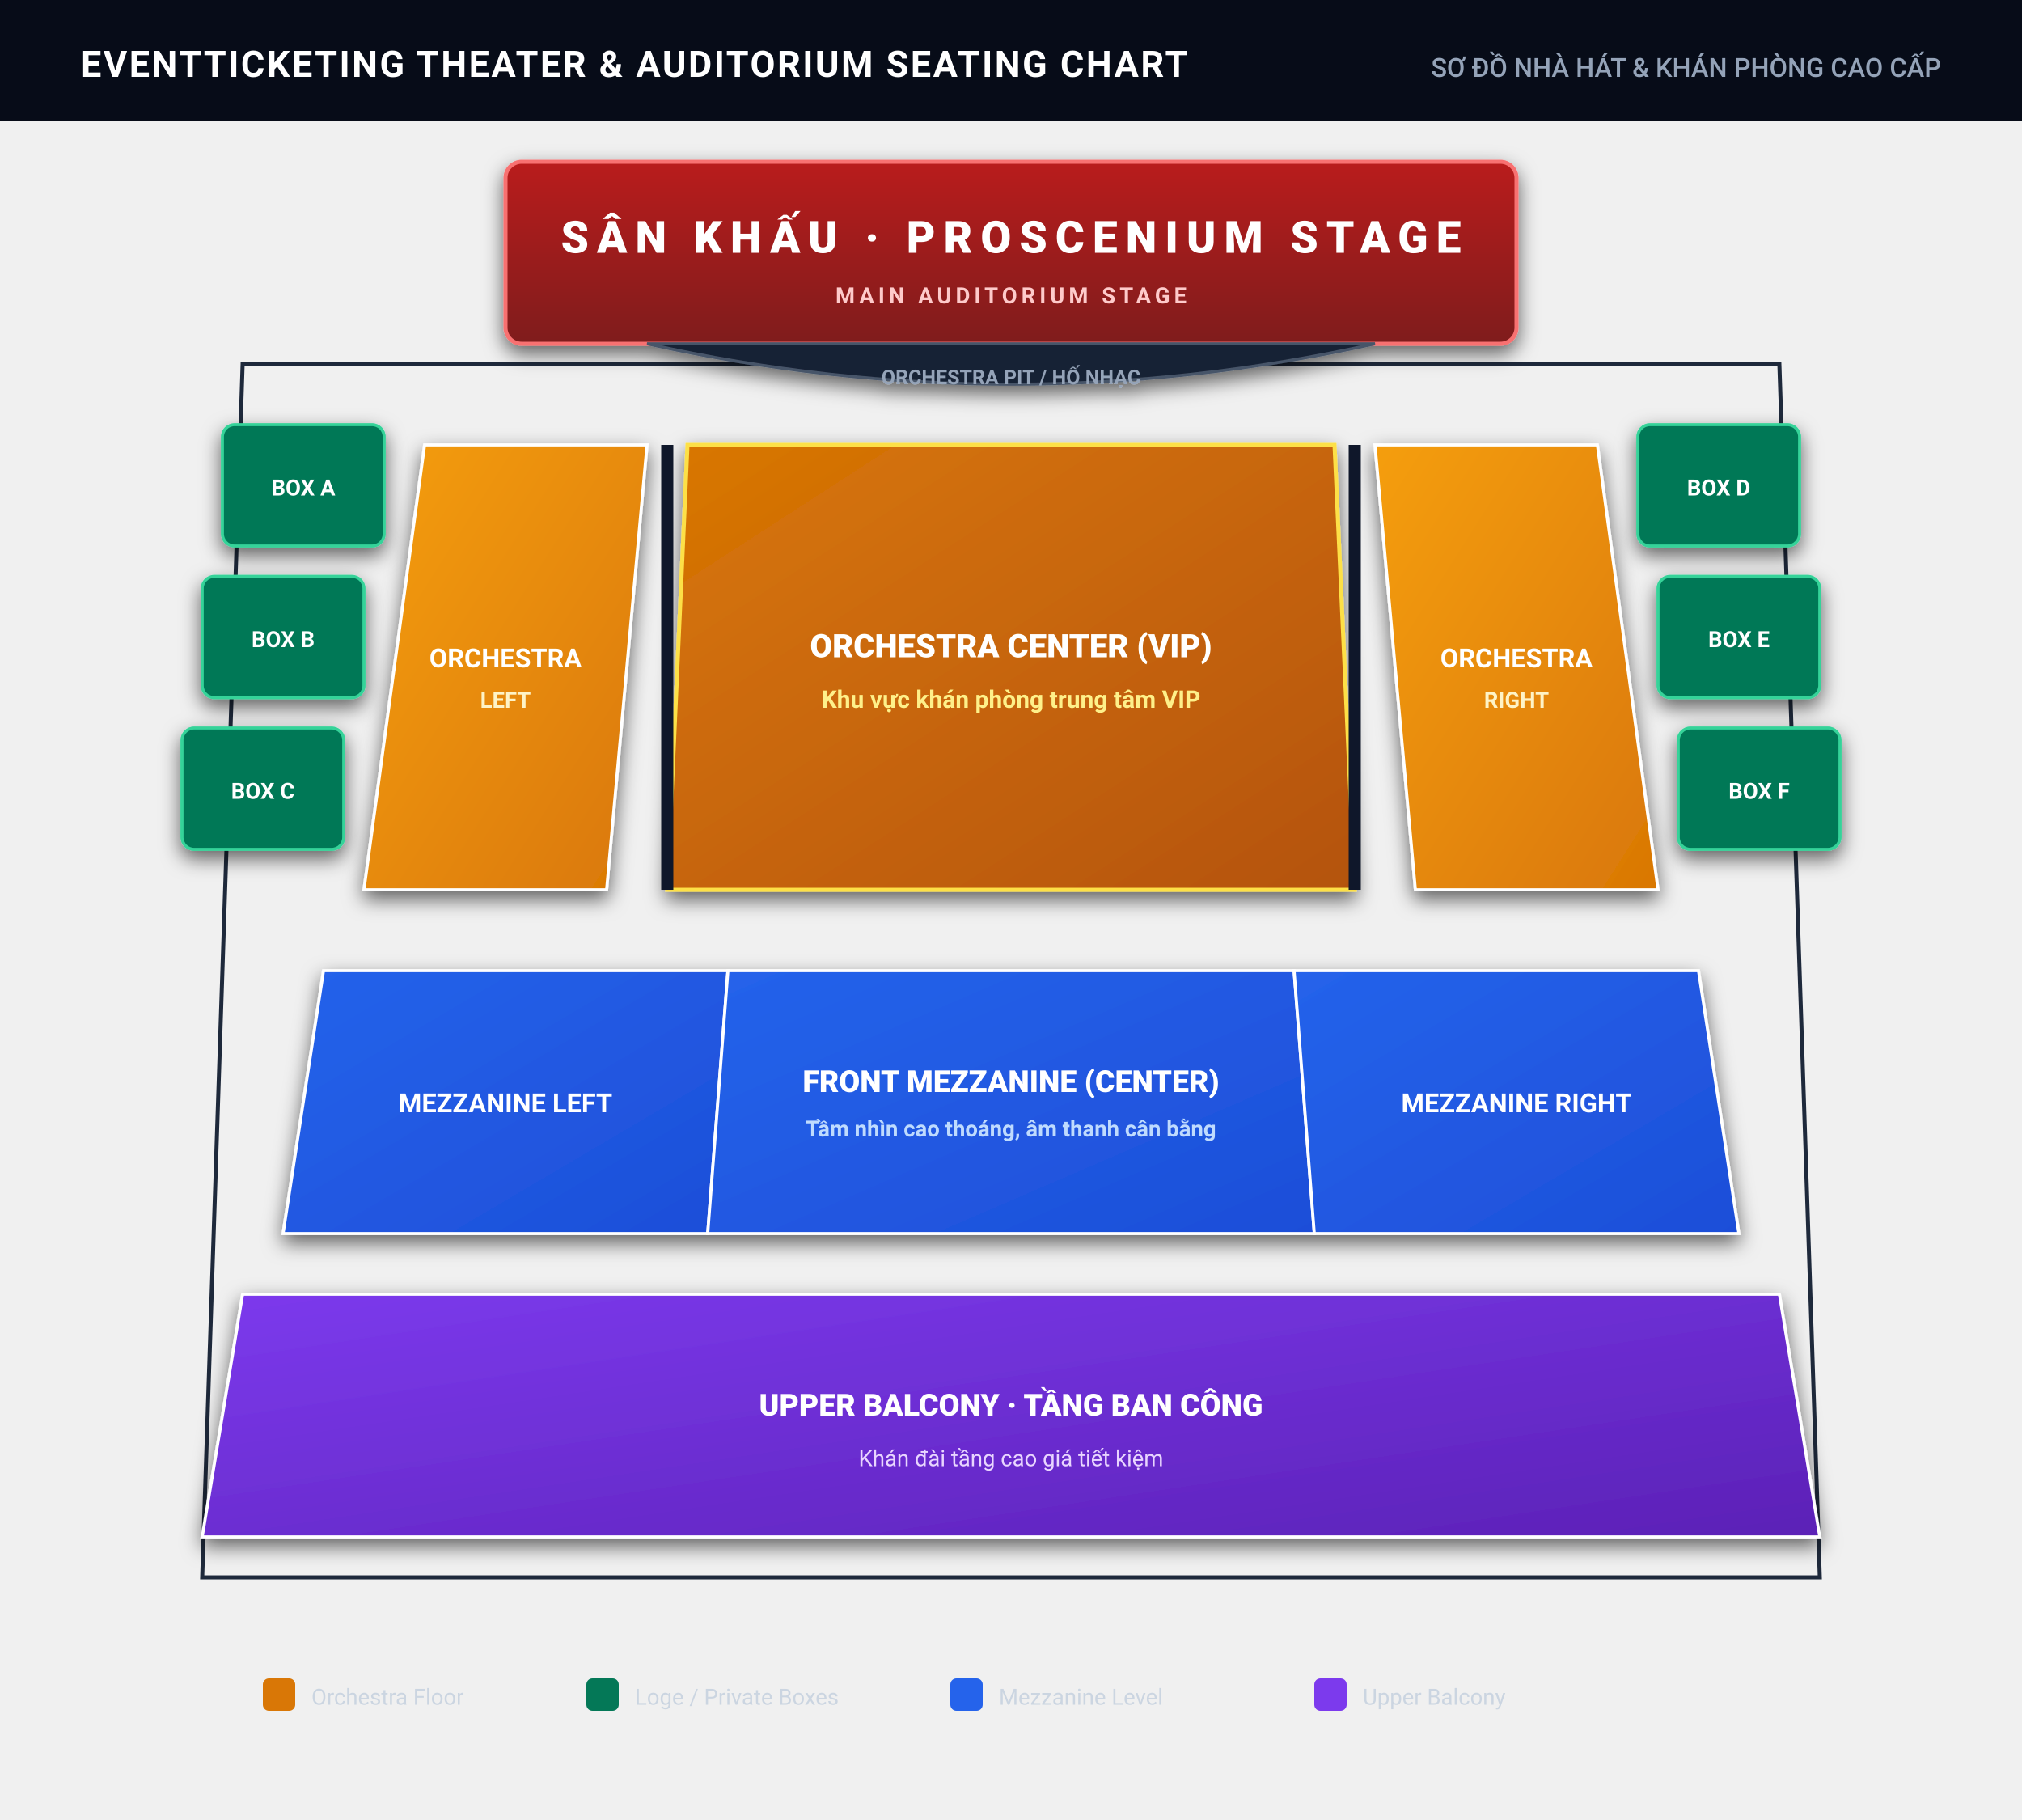
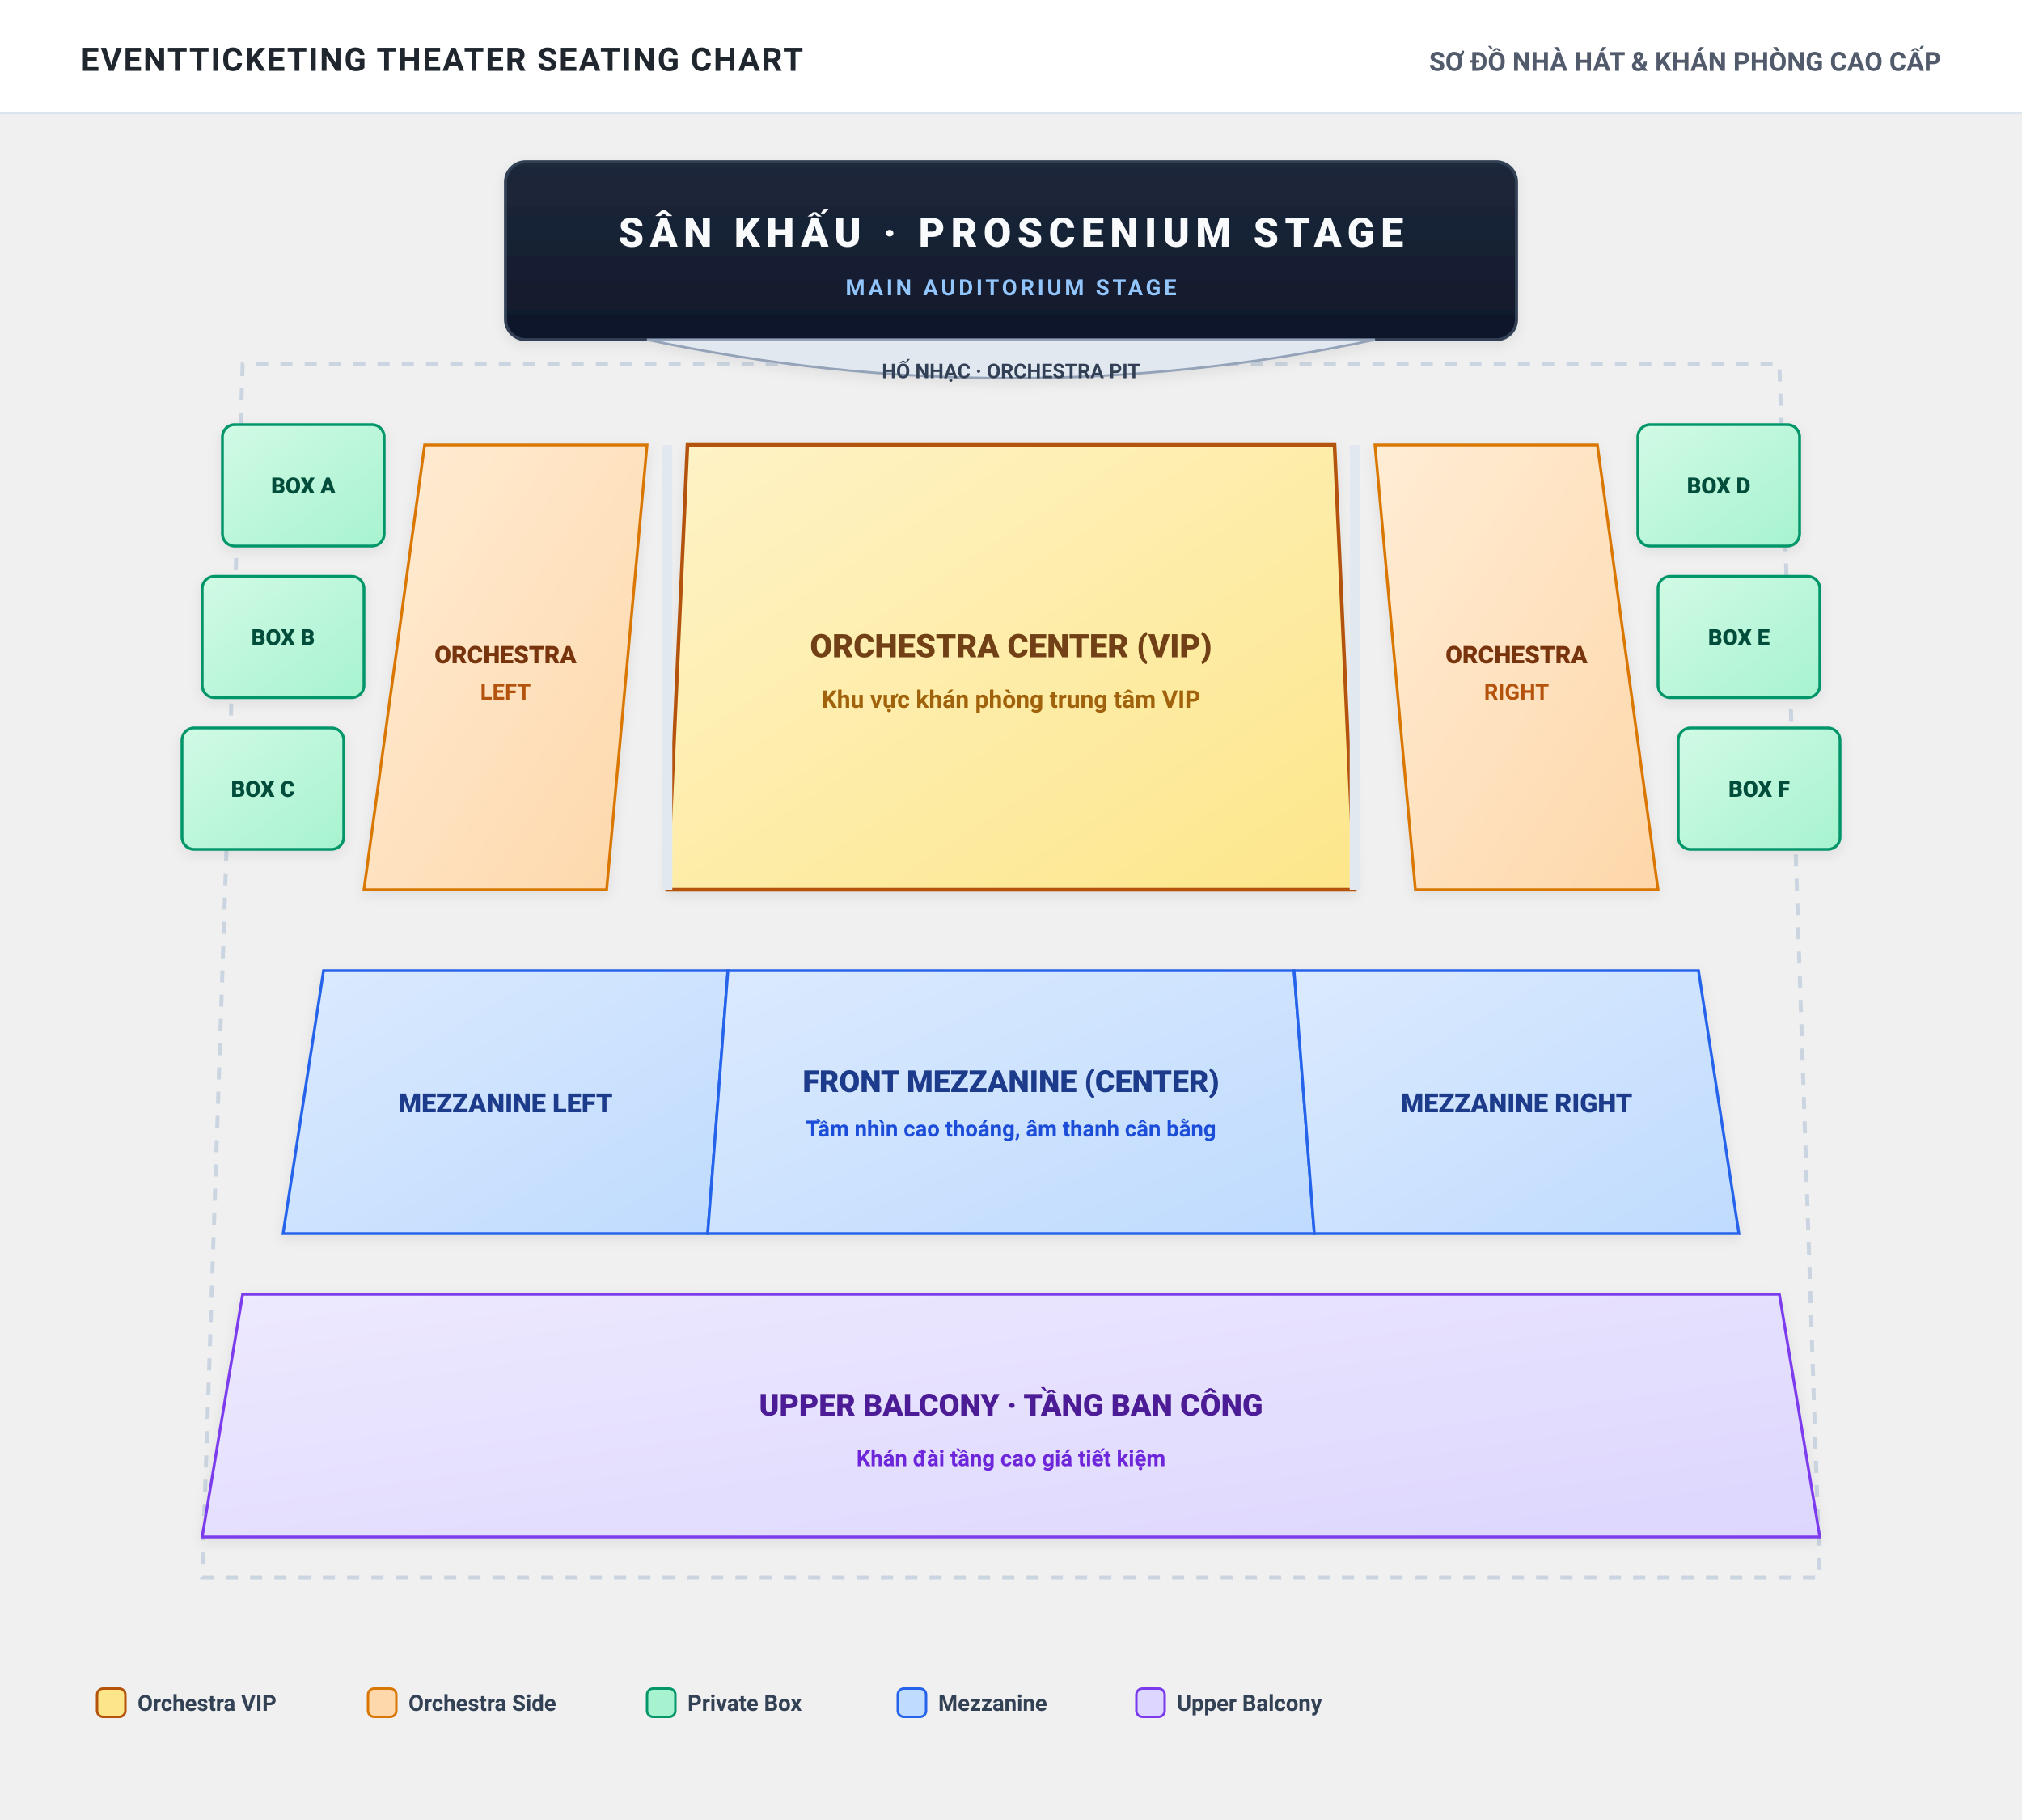
- <svg xmlns="http://www.w3.org/2000/svg" viewBox="0 0 1000 900" width="100%" height="100%" style="background: #0d1527; font-family: -apple-system, BlinkMacSystemFont, 'Segoe UI', Roboto, sans-serif;">
+ <svg xmlns="http://www.w3.org/2000/svg" viewBox="0 0 1000 900" width="100%" height="100%" style="background: #f3f6fa; font-family: -apple-system, BlinkMacSystemFont, 'Segoe UI', Roboto, sans-serif;">
  <style>text { pointer-events: none; }</style>
  <defs>
    <linearGradient id="th-stage-grad" x1="0%" y1="0%" x2="0%" y2="100%">
-       <stop offset="0%" stop-color="#b91c1c" />
-       <stop offset="100%" stop-color="#7f1d1d" />
+       <stop offset="0%" stop-color="#1e293b" />
+       <stop offset="100%" stop-color="#0f172a" />
+     </linearGradient>
+     <linearGradient id="th-box-grad" x1="0%" y1="0%" x2="100%" y2="100%">
+       <stop offset="0%" stop-color="#d1fae5" />
+       <stop offset="100%" stop-color="#a7f3d0" />
    </linearGradient>
    <linearGradient id="th-orch-center" x1="0%" y1="0%" x2="100%" y2="100%">
-       <stop offset="0%" stop-color="#d97706" />
-       <stop offset="100%" stop-color="#b45309" />
+       <stop offset="0%" stop-color="#fef3c7" />
+       <stop offset="100%" stop-color="#fde68a" />
    </linearGradient>
    <linearGradient id="th-orch-side" x1="0%" y1="0%" x2="100%" y2="100%">
-       <stop offset="0%" stop-color="#f59e0b" />
-       <stop offset="100%" stop-color="#d97706" />
+       <stop offset="0%" stop-color="#ffedd5" />
+       <stop offset="100%" stop-color="#fed7aa" />
    </linearGradient>
    <linearGradient id="th-mezz" x1="0%" y1="0%" x2="100%" y2="100%">
-       <stop offset="0%" stop-color="#2563eb" />
-       <stop offset="100%" stop-color="#1d4ed8" />
+       <stop offset="0%" stop-color="#dbeafe" />
+       <stop offset="100%" stop-color="#bfdbfe" />
    </linearGradient>
    <linearGradient id="th-balcony" x1="0%" y1="0%" x2="100%" y2="100%">
-       <stop offset="0%" stop-color="#7c3aed" />
-       <stop offset="100%" stop-color="#5b21b6" />
+       <stop offset="0%" stop-color="#ede9fe" />
+       <stop offset="100%" stop-color="#ddd6fe" />
    </linearGradient>
-     <filter id="th-shadow" x="-20%" y="-20%" width="140%" height="140%">
-       <feDropShadow dx="0" dy="4" stdDeviation="5" flood-color="#000000" flood-opacity="0.6" />
+     <filter id="th-shadow" x="-10%" y="-10%" width="120%" height="120%">
+       <feDropShadow dx="0" dy="2" stdDeviation="3" flood-color="#0f172a" flood-opacity="0.08" />
    </filter>
  </defs>
-   <rect x="0" y="0" width="1000" height="60" fill="#070c18" />
-   <text x="40" y="38" fill="#ffffff" font-size="18" font-weight="700" letter-spacing="1">EVENTTICKETING THEATER &amp; AUDITORIUM SEATING CHART</text>
-   <text x="960" y="38" fill="#94a3b8" font-size="13" font-weight="500" text-anchor="end">SƠ ĐỒ NHÀ HÁT &amp; KHÁN PHÒNG CAO CẤP</text>
-   <path d="M 120 180 L 100 780 L 900 780 L 880 180 Z" fill="none" stroke="#1e293b" stroke-width="2" />
+   <g id="th-header" data-map-chrome="true">
+     <rect x="0" y="0" width="1000" height="56" fill="#ffffff" />
+     <line x1="0" y1="56" x2="1000" y2="56" stroke="#dce4ee" stroke-width="1" />
+     <text x="40" y="35" fill="#1f262d" font-size="16" font-weight="700" letter-spacing="0.8">EVENTTICKETING THEATER SEATING CHART</text>
+     <text x="960" y="35" fill="#525b6c" font-size="13" font-weight="600" text-anchor="end">SƠ ĐỒ NHÀ HÁT &amp; KHÁN PHÒNG CAO CẤP</text>
+   </g>
+   <path d="M 120 180 L 100 780 L 900 780 L 880 180 Z" fill="none" stroke="#cbd5e1" stroke-width="2" stroke-dasharray="6 6" />
  <g id="proscenium-stage" filter="url(#th-shadow)">
-     <rect x="250" y="80" width="500" height="90" rx="8" fill="url(#th-stage-grad)" stroke="#f87171" stroke-width="2" />
-     <text x="500" y="125" fill="#ffffff" font-size="22" font-weight="800" text-anchor="middle" letter-spacing="4">SÂN KHẤU · PROSCENIUM STAGE</text>
-     <text x="500" y="150" fill="#fecaca" font-size="11" font-weight="600" text-anchor="middle" letter-spacing="2">MAIN AUDITORIUM STAGE</text>
-     <path d="M 320 170 Q 500 210 680 170 Z" fill="#182234" stroke="#475569" stroke-width="1.5" />
-     <text x="500" y="190" fill="#94a3b8" font-size="10" font-weight="600" text-anchor="middle">ORCHESTRA PIT / HỐ NHẠC</text>
+     <rect x="250" y="80" width="500" height="88" rx="10" fill="url(#th-stage-grad)" stroke="#334155" stroke-width="1.5" />
+     <text x="500" y="122" fill="#f8fafc" font-size="20" font-weight="800" text-anchor="middle" letter-spacing="3">SÂN KHẤU · PROSCENIUM STAGE</text>
+     <text x="500" y="146" fill="#93c5fd" font-size="11" font-weight="600" text-anchor="middle" letter-spacing="1.5">MAIN AUDITORIUM STAGE</text>
+     <path d="M 320 168 Q 500 206 680 168 Z" fill="#e2e8f0" stroke="#94a3b8" stroke-width="1.2" />
+     <text x="500" y="187" fill="#334155" font-size="10" font-weight="700" text-anchor="middle">HỐ NHẠC · ORCHESTRA PIT</text>
  </g>
  <g id="boxes-left" filter="url(#th-shadow)">
-     <rect data-zone-code="BOX_A" role="button" tabindex="0" aria-label="Private Box A" x="110" y="210" width="80" height="60" rx="6" fill="#047857" stroke="#34d399" stroke-width="1.5" />
-     <text x="150" y="245" fill="#ffffff" font-size="11" font-weight="700" text-anchor="middle">BOX A</text>
-     <rect data-zone-code="BOX_B" role="button" tabindex="0" aria-label="Private Box B" x="100" y="285" width="80" height="60" rx="6" fill="#047857" stroke="#34d399" stroke-width="1.5" />
-     <text x="140" y="320" fill="#ffffff" font-size="11" font-weight="700" text-anchor="middle">BOX B</text>
-     <rect data-zone-code="BOX_C" role="button" tabindex="0" aria-label="Private Box C" x="90" y="360" width="80" height="60" rx="6" fill="#047857" stroke="#34d399" stroke-width="1.5" />
-     <text x="130" y="395" fill="#ffffff" font-size="11" font-weight="700" text-anchor="middle">BOX C</text>
+     <rect data-zone-code="BOX_A" role="button" tabindex="0" aria-label="Private Box A" x="110" y="210" width="80" height="60" rx="6" fill="url(#th-box-grad)" stroke="#059669" stroke-width="1.4" />
+     <text x="150" y="244" fill="#064e3b" font-size="11" font-weight="800" text-anchor="middle">BOX A</text>
+     <rect data-zone-code="BOX_B" role="button" tabindex="0" aria-label="Private Box B" x="100" y="285" width="80" height="60" rx="6" fill="url(#th-box-grad)" stroke="#059669" stroke-width="1.4" />
+     <text x="140" y="319" fill="#064e3b" font-size="11" font-weight="800" text-anchor="middle">BOX B</text>
+     <rect data-zone-code="BOX_C" role="button" tabindex="0" aria-label="Private Box C" x="90" y="360" width="80" height="60" rx="6" fill="url(#th-box-grad)" stroke="#059669" stroke-width="1.4" />
+     <text x="130" y="394" fill="#064e3b" font-size="11" font-weight="800" text-anchor="middle">BOX C</text>
  </g>
  <g id="boxes-right" filter="url(#th-shadow)">
-     <rect data-zone-code="BOX_D" role="button" tabindex="0" aria-label="Private Box D" x="810" y="210" width="80" height="60" rx="6" fill="#047857" stroke="#34d399" stroke-width="1.5" />
-     <text x="850" y="245" fill="#ffffff" font-size="11" font-weight="700" text-anchor="middle">BOX D</text>
-     <rect data-zone-code="BOX_E" role="button" tabindex="0" aria-label="Private Box E" x="820" y="285" width="80" height="60" rx="6" fill="#047857" stroke="#34d399" stroke-width="1.5" />
-     <text x="860" y="320" fill="#ffffff" font-size="11" font-weight="700" text-anchor="middle">BOX E</text>
-     <rect data-zone-code="BOX_F" role="button" tabindex="0" aria-label="Private Box F" x="830" y="360" width="80" height="60" rx="6" fill="#047857" stroke="#34d399" stroke-width="1.5" />
-     <text x="870" y="395" fill="#ffffff" font-size="11" font-weight="700" text-anchor="middle">BOX F</text>
+     <rect data-zone-code="BOX_D" role="button" tabindex="0" aria-label="Private Box D" x="810" y="210" width="80" height="60" rx="6" fill="url(#th-box-grad)" stroke="#059669" stroke-width="1.4" />
+     <text x="850" y="244" fill="#064e3b" font-size="11" font-weight="800" text-anchor="middle">BOX D</text>
+     <rect data-zone-code="BOX_E" role="button" tabindex="0" aria-label="Private Box E" x="820" y="285" width="80" height="60" rx="6" fill="url(#th-box-grad)" stroke="#059669" stroke-width="1.4" />
+     <text x="860" y="319" fill="#064e3b" font-size="11" font-weight="800" text-anchor="middle">BOX E</text>
+     <rect data-zone-code="BOX_F" role="button" tabindex="0" aria-label="Private Box F" x="830" y="360" width="80" height="60" rx="6" fill="url(#th-box-grad)" stroke="#059669" stroke-width="1.4" />
+     <text x="870" y="394" fill="#064e3b" font-size="11" font-weight="800" text-anchor="middle">BOX F</text>
  </g>
  <g id="orchestra-level" filter="url(#th-shadow)">
    <g data-zone-code="ORCHESTRA_LEFT" role="button" tabindex="0" aria-label="Orchestra Left">
-       <path d="M 210 220 L 320 220 L 300 440 L 180 440 Z" fill="url(#th-orch-side)" stroke="#ffffff" stroke-width="1.5" />
-       <text x="250" y="330" fill="#ffffff" font-size="13" font-weight="700" text-anchor="middle" pointer-events="none">ORCHESTRA</text>
-       <text x="250" y="350" fill="#fef3c7" font-size="11" font-weight="600" text-anchor="middle" pointer-events="none">LEFT</text>
+       <path d="M 210 220 L 320 220 L 300 440 L 180 440 Z" fill="url(#th-orch-side)" stroke="#d97706" stroke-width="1.4" />
+       <text x="250" y="328" fill="#78350f" font-size="12" font-weight="800" text-anchor="middle" pointer-events="none">ORCHESTRA</text>
+       <text x="250" y="346" fill="#b45309" font-size="11" font-weight="600" text-anchor="middle" pointer-events="none">LEFT</text>
    </g>
    <g data-zone-code="ORCHESTRA_CENTER" role="button" tabindex="0" aria-label="Orchestra Center VIP">
-       <path d="M 340 220 L 660 220 L 670 440 L 330 440 Z" fill="url(#th-orch-center)" stroke="#fde047" stroke-width="2" />
-       <text x="500" y="325" fill="#ffffff" font-size="16" font-weight="800" text-anchor="middle" pointer-events="none">ORCHESTRA CENTER (VIP)</text>
-       <text x="500" y="350" fill="#fef08a" font-size="12" font-weight="700" text-anchor="middle" pointer-events="none">Khu vực khán phòng trung tâm VIP</text>
+       <path d="M 340 220 L 660 220 L 670 440 L 330 440 Z" fill="url(#th-orch-center)" stroke="#b45309" stroke-width="1.8" />
+       <text x="500" y="325" fill="#713f12" font-size="16" font-weight="800" text-anchor="middle" pointer-events="none">ORCHESTRA CENTER (VIP)</text>
+       <text x="500" y="350" fill="#a16207" font-size="12" font-weight="700" text-anchor="middle" pointer-events="none">Khu vực khán phòng trung tâm VIP</text>
    </g>
    <g data-zone-code="ORCHESTRA_RIGHT" role="button" tabindex="0" aria-label="Orchestra Right">
-       <path d="M 680 220 L 790 220 L 820 440 L 700 440 Z" fill="url(#th-orch-side)" stroke="#ffffff" stroke-width="1.5" />
-       <text x="750" y="330" fill="#ffffff" font-size="13" font-weight="700" text-anchor="middle" pointer-events="none">ORCHESTRA</text>
-       <text x="750" y="350" fill="#fef3c7" font-size="11" font-weight="600" text-anchor="middle" pointer-events="none">RIGHT</text>
+       <path d="M 680 220 L 790 220 L 820 440 L 700 440 Z" fill="url(#th-orch-side)" stroke="#d97706" stroke-width="1.4" />
+       <text x="750" y="328" fill="#78350f" font-size="12" font-weight="800" text-anchor="middle" pointer-events="none">ORCHESTRA</text>
+       <text x="750" y="346" fill="#b45309" font-size="11" font-weight="600" text-anchor="middle" pointer-events="none">RIGHT</text>
    </g>
  </g>
-   <line x1="330" y1="220" x2="330" y2="440" stroke="#0f172a" stroke-width="6" />
-   <line x1="670" y1="220" x2="670" y2="440" stroke="#0f172a" stroke-width="6" />
+   <line x1="330" y1="220" x2="330" y2="440" stroke="#e2e8f0" stroke-width="5" />
+   <line x1="670" y1="220" x2="670" y2="440" stroke="#e2e8f0" stroke-width="5" />
  <g id="mezzanine-level" filter="url(#th-shadow)">
-     <path data-zone-code="MEZZANINE_LEFT" role="button" tabindex="0" aria-label="Mezzanine Left" d="M 160 480 L 360 480 L 350 610 L 140 610 Z" fill="url(#th-mezz)" stroke="#ffffff" stroke-width="1.5" />
-     <path data-zone-code="MEZZANINE_CENTER" role="button" tabindex="0" aria-label="Front Mezzanine Center" d="M 360 480 L 640 480 L 650 610 L 350 610 Z" fill="url(#th-mezz)" stroke="#ffffff" stroke-width="1.5" />
-     <path data-zone-code="MEZZANINE_RIGHT" role="button" tabindex="0" aria-label="Mezzanine Right" d="M 640 480 L 840 480 L 860 610 L 650 610 Z" fill="url(#th-mezz)" stroke="#ffffff" stroke-width="1.5" />
-     <text x="250" y="550" fill="#ffffff" font-size="13" font-weight="700" text-anchor="middle">MEZZANINE LEFT</text>
-     <text x="500" y="540" fill="#ffffff" font-size="15" font-weight="800" text-anchor="middle">FRONT MEZZANINE (CENTER)</text>
-     <text x="500" y="562" fill="#bfdbfe" font-size="11" font-weight="600" text-anchor="middle">Tầm nhìn cao thoáng, âm thanh cân bằng</text>
-     <text x="750" y="550" fill="#ffffff" font-size="13" font-weight="700" text-anchor="middle">MEZZANINE RIGHT</text>
+     <path data-zone-code="MEZZANINE_LEFT" role="button" tabindex="0" aria-label="Mezzanine Left" d="M 160 480 L 360 480 L 350 610 L 140 610 Z" fill="url(#th-mezz)" stroke="#2563eb" stroke-width="1.4" />
+     <path data-zone-code="MEZZANINE_CENTER" role="button" tabindex="0" aria-label="Front Mezzanine Center" d="M 360 480 L 640 480 L 650 610 L 350 610 Z" fill="url(#th-mezz)" stroke="#2563eb" stroke-width="1.4" />
+     <path data-zone-code="MEZZANINE_RIGHT" role="button" tabindex="0" aria-label="Mezzanine Right" d="M 640 480 L 840 480 L 860 610 L 650 610 Z" fill="url(#th-mezz)" stroke="#2563eb" stroke-width="1.4" />
+     <text x="250" y="550" fill="#1e3a8a" font-size="13" font-weight="800" text-anchor="middle">MEZZANINE LEFT</text>
+     <text x="500" y="540" fill="#1e3a8a" font-size="15" font-weight="800" text-anchor="middle">FRONT MEZZANINE (CENTER)</text>
+     <text x="500" y="562" fill="#1d4ed8" font-size="11" font-weight="600" text-anchor="middle">Tầm nhìn cao thoáng, âm thanh cân bằng</text>
+     <text x="750" y="550" fill="#1e3a8a" font-size="13" font-weight="800" text-anchor="middle">MEZZANINE RIGHT</text>
  </g>
  <g id="balcony-level" filter="url(#th-shadow)">
-     <path data-zone-code="UPPER_BALCONY" role="button" tabindex="0" aria-label="Upper Balcony" d="M 120 640 L 880 640 L 900 760 L 100 760 Z" fill="url(#th-balcony)" stroke="#ffffff" stroke-width="1.5" />
-     <text x="500" y="700" fill="#ffffff" font-size="15" font-weight="800" text-anchor="middle">UPPER BALCONY · TẦNG BAN CÔNG</text>
-     <text x="500" y="725" fill="#e9d5ff" font-size="11" text-anchor="middle">Khán đài tầng cao giá tiết kiệm</text>
+     <path data-zone-code="UPPER_BALCONY" role="button" tabindex="0" aria-label="Upper Balcony" d="M 120 640 L 880 640 L 900 760 L 100 760 Z" fill="url(#th-balcony)" stroke="#7c3aed" stroke-width="1.4" />
+     <text x="500" y="700" fill="#4c1d95" font-size="15" font-weight="800" text-anchor="middle">UPPER BALCONY · TẦNG BAN CÔNG</text>
+     <text x="500" y="725" fill="#6d28d9" font-size="11" font-weight="600" text-anchor="middle">Khán đài tầng cao giá tiết kiệm</text>
  </g>
-   <g id="th-legend" transform="translate(130, 830)">
-     <rect x="0" y="0" width="16" height="16" rx="3" fill="#d97706" />
-     <text x="24" y="13" fill="#cbd5e1" font-size="11">Orchestra Floor</text>
-     <rect x="160" y="0" width="16" height="16" rx="3" fill="#047857" />
-     <text x="184" y="13" fill="#cbd5e1" font-size="11">Loge / Private Boxes</text>
-     <rect x="340" y="0" width="16" height="16" rx="3" fill="#2563eb" />
-     <text x="364" y="13" fill="#cbd5e1" font-size="11">Mezzanine Level</text>
-     <rect x="520" y="0" width="16" height="16" rx="3" fill="#7c3aed" />
-     <text x="544" y="13" fill="#cbd5e1" font-size="11">Upper Balcony</text>
+   <g id="th-legend" data-map-chrome="true" transform="translate(48, 835)">
+     <rect x="0" y="0" width="14" height="14" rx="3" fill="#fde68a" stroke="#b45309" stroke-width="1.2" />
+     <text x="20" y="11" fill="#334155" font-size="11" font-weight="600">Orchestra VIP</text>
+     <rect x="134" y="0" width="14" height="14" rx="3" fill="#fed7aa" stroke="#d97706" stroke-width="1.2" />
+     <text x="154" y="11" fill="#334155" font-size="11" font-weight="600">Orchestra Side</text>
+     <rect x="272" y="0" width="14" height="14" rx="3" fill="#a7f3d0" stroke="#059669" stroke-width="1.2" />
+     <text x="292" y="11" fill="#334155" font-size="11" font-weight="600">Private Box</text>
+     <rect x="396" y="0" width="14" height="14" rx="3" fill="#bfdbfe" stroke="#2563eb" stroke-width="1.2" />
+     <text x="416" y="11" fill="#334155" font-size="11" font-weight="600">Mezzanine</text>
+     <rect x="514" y="0" width="14" height="14" rx="3" fill="#ddd6fe" stroke="#7c3aed" stroke-width="1.2" />
+     <text x="534" y="11" fill="#334155" font-size="11" font-weight="600">Upper Balcony</text>
  </g>
</svg>
